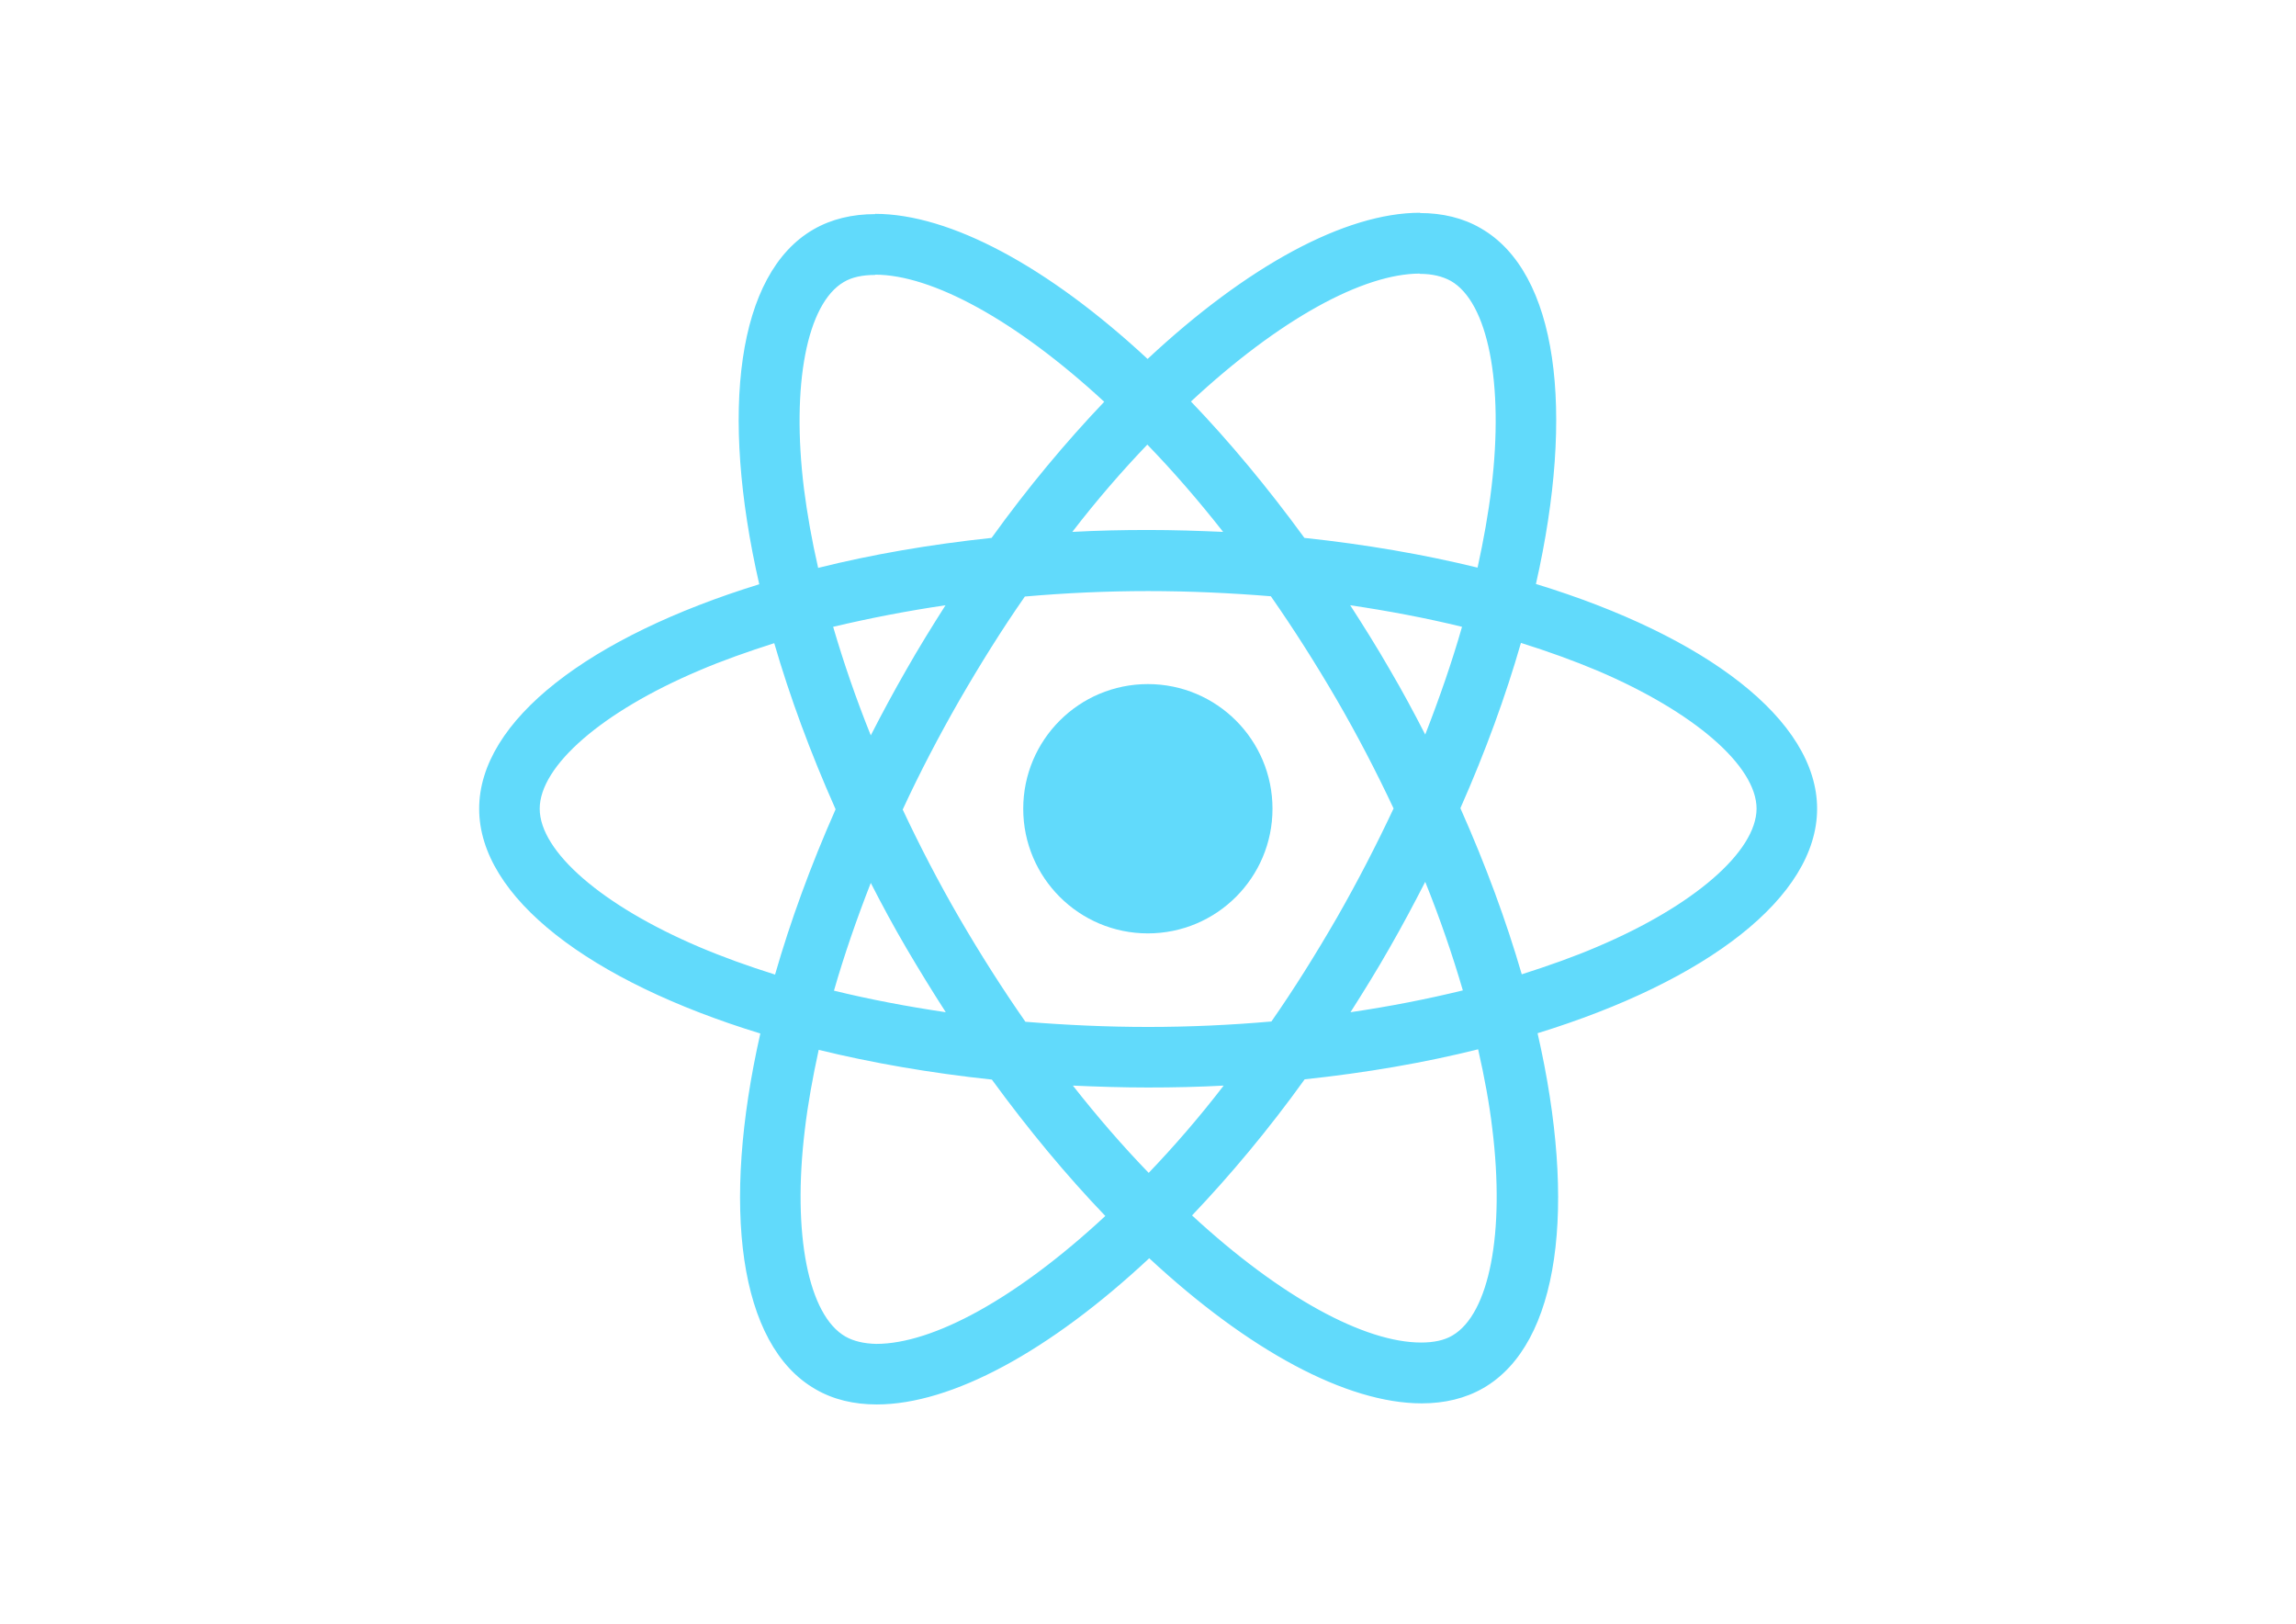
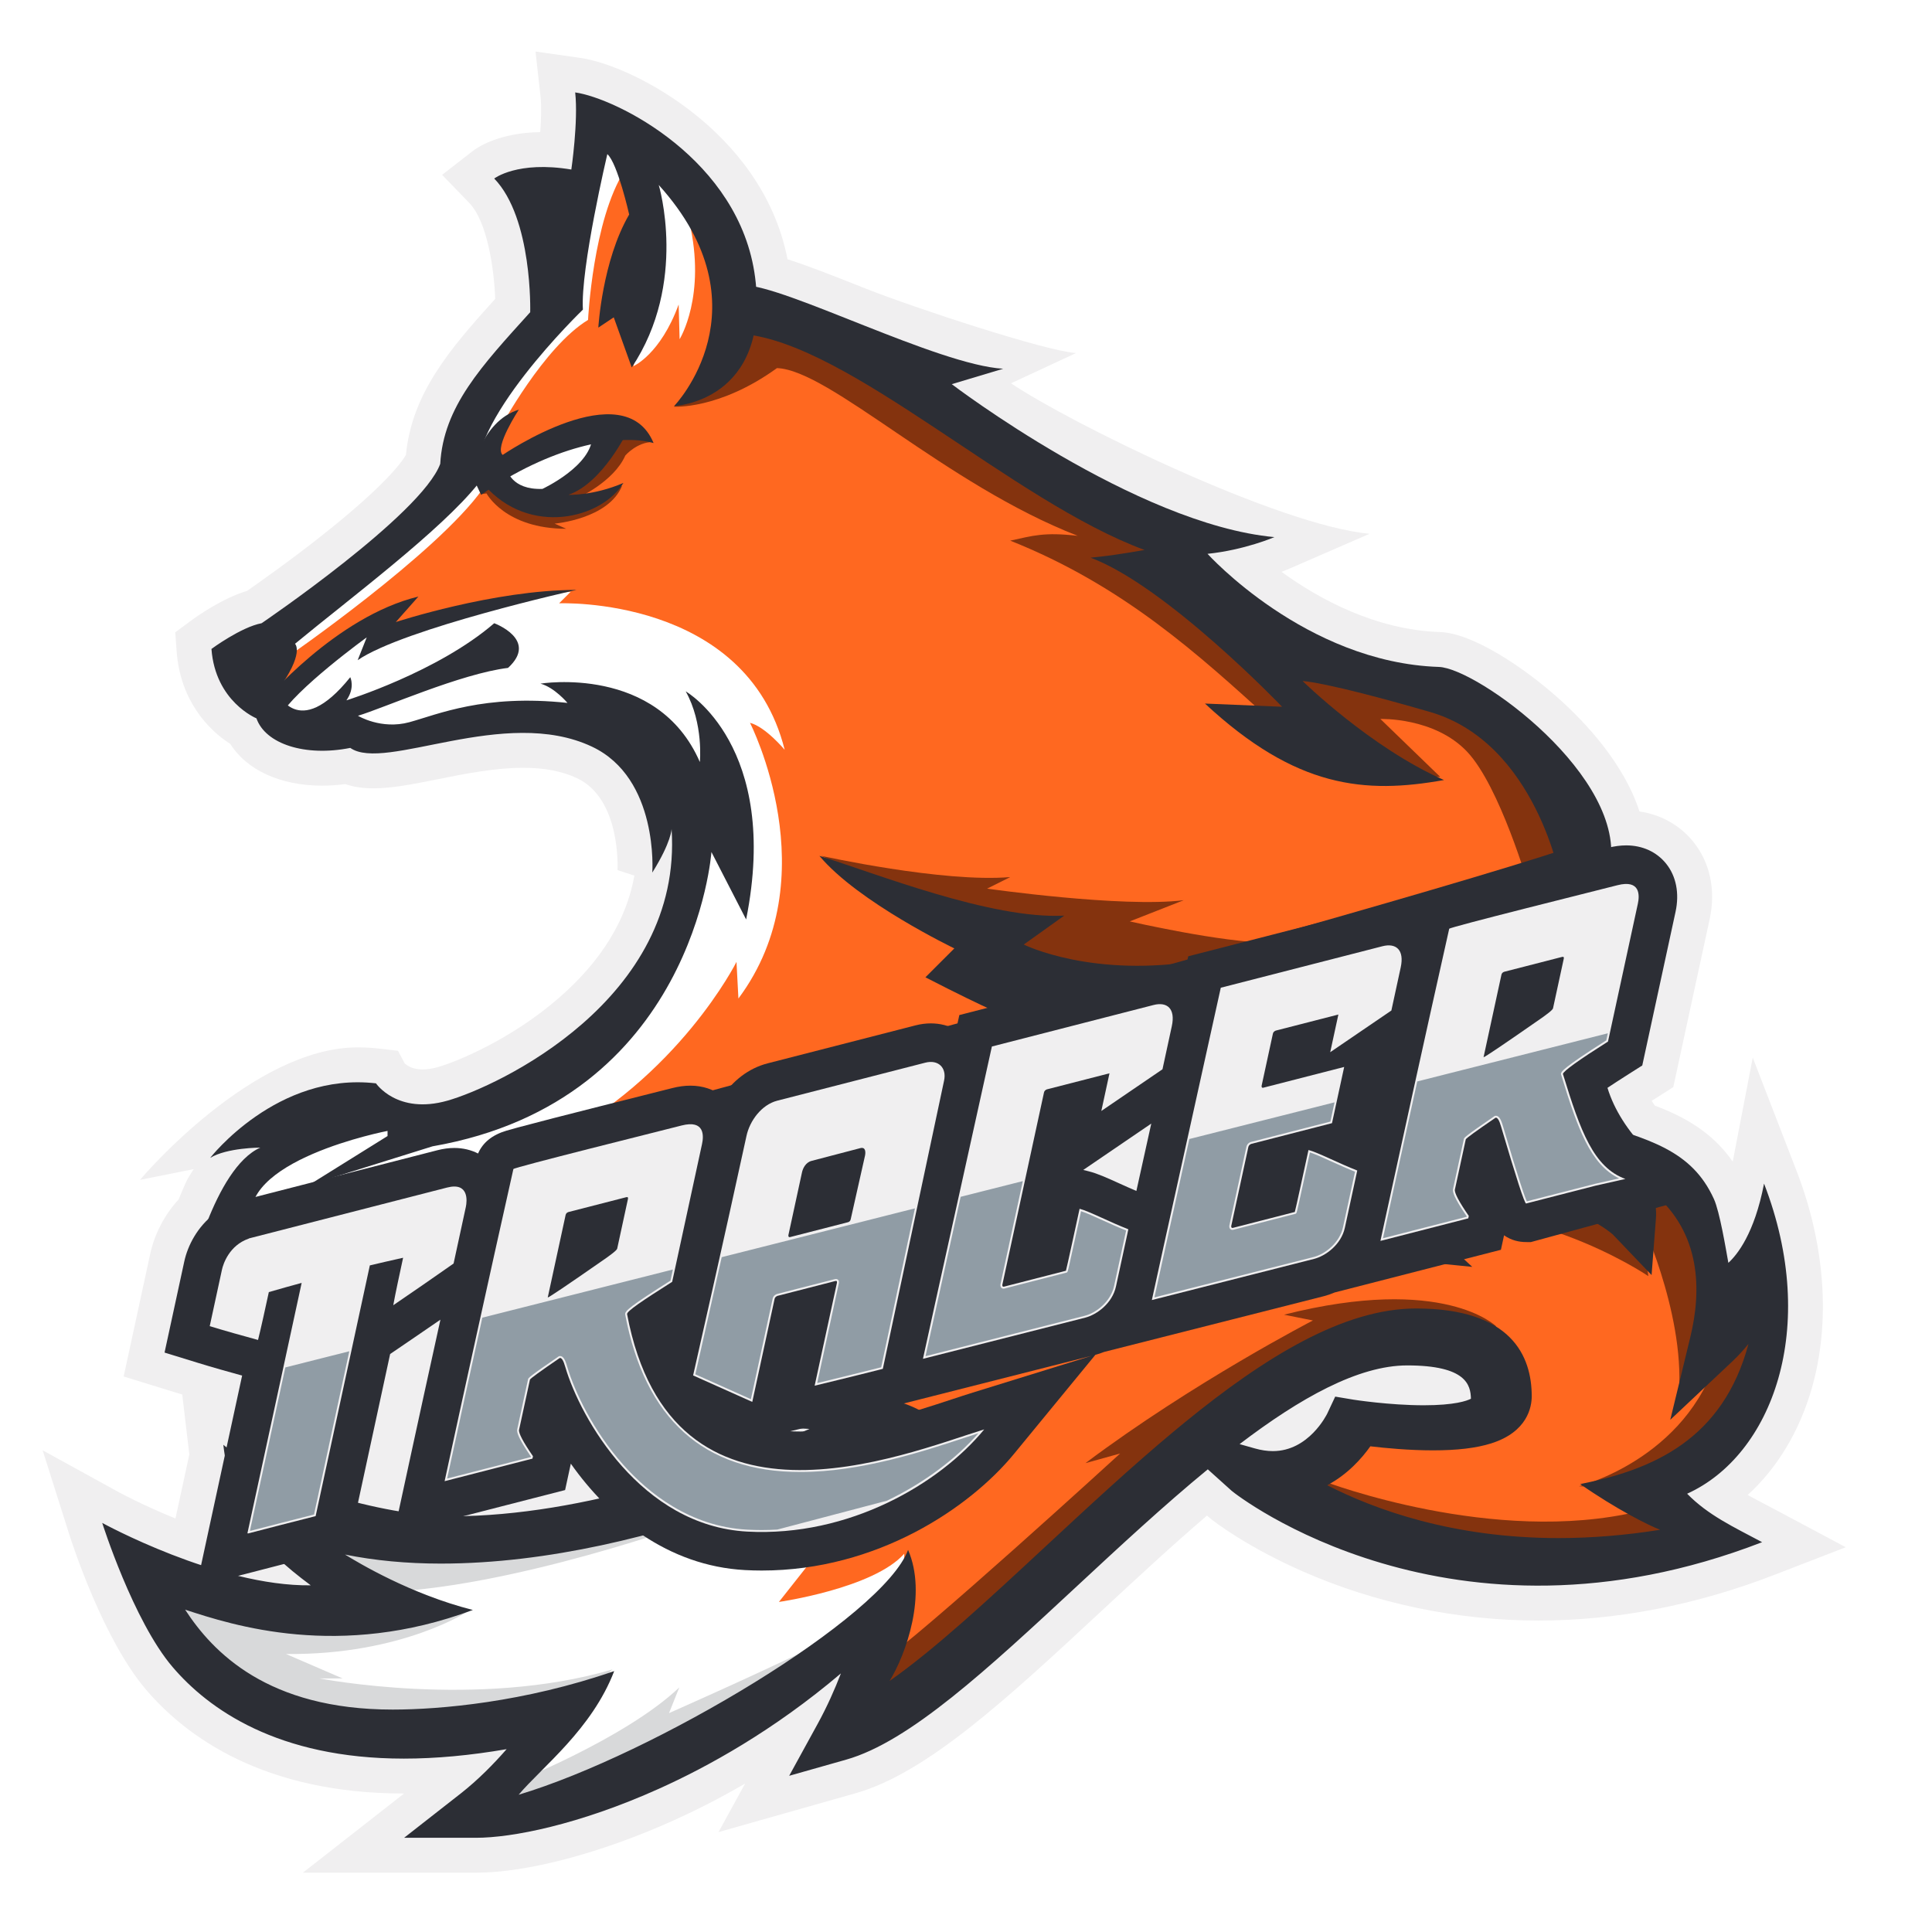
- <svg xmlns="http://www.w3.org/2000/svg" viewBox="0 0 841.9 595.3">
-   <g fill="#61DAFB">
-     <path d="M666.3 296.5c0-32.5-40.7-63.3-103.1-82.4 14.4-63.6 8-114.2-20.2-130.4-6.5-3.8-14.1-5.6-22.4-5.6v22.3c4.6 0 8.3.9 11.4 2.6 13.6 7.8 19.5 37.5 14.9 75.7-1.1 9.4-2.9 19.3-5.1 29.4-19.6-4.8-41-8.5-63.5-10.9-13.5-18.5-27.5-35.3-41.6-50 32.6-30.3 63.2-46.9 84-46.9V78c-27.5 0-63.5 19.6-99.9 53.6-36.4-33.8-72.4-53.2-99.9-53.2v22.3c20.7 0 51.4 16.5 84 46.6-14 14.7-28 31.4-41.3 49.9-22.6 2.4-44 6.1-63.6 11-2.3-10-4-19.7-5.2-29-4.7-38.2 1.1-67.9 14.6-75.8 3-1.8 6.9-2.6 11.5-2.6V78.5c-8.4 0-16 1.8-22.6 5.6-28.1 16.2-34.4 66.7-19.9 130.1-62.2 19.2-102.7 49.9-102.7 82.3 0 32.5 40.7 63.3 103.1 82.4-14.4 63.6-8 114.2 20.2 130.4 6.5 3.8 14.1 5.6 22.5 5.6 27.5 0 63.5-19.6 99.9-53.6 36.4 33.8 72.4 53.2 99.9 53.2 8.4 0 16-1.8 22.6-5.6 28.1-16.2 34.4-66.7 19.9-130.1 62-19.1 102.5-49.9 102.5-82.3zm-130.2-66.7c-3.7 12.9-8.3 26.2-13.5 39.5-4.1-8-8.4-16-13.1-24-4.6-8-9.5-15.8-14.4-23.4 14.2 2.1 27.9 4.7 41 7.9zm-45.8 106.5c-7.8 13.5-15.8 26.3-24.1 38.2-14.9 1.3-30 2-45.2 2-15.1 0-30.2-.7-45-1.9-8.3-11.9-16.4-24.6-24.2-38-7.6-13.1-14.5-26.4-20.8-39.8 6.2-13.4 13.2-26.8 20.7-39.9 7.8-13.5 15.8-26.3 24.1-38.2 14.9-1.3 30-2 45.2-2 15.1 0 30.2.7 45 1.9 8.3 11.9 16.4 24.6 24.2 38 7.6 13.1 14.5 26.4 20.8 39.8-6.3 13.4-13.2 26.8-20.7 39.9zm32.3-13c5.4 13.4 10 26.8 13.8 39.8-13.1 3.2-26.9 5.9-41.2 8 4.9-7.7 9.8-15.6 14.4-23.7 4.6-8 8.9-16.1 13-24.1zM421.2 430c-9.3-9.6-18.6-20.3-27.8-32 9 .4 18.2.7 27.5.7 9.4 0 18.7-.2 27.8-.7-9 11.7-18.3 22.4-27.5 32zm-74.4-58.9c-14.2-2.1-27.9-4.7-41-7.9 3.7-12.9 8.3-26.2 13.5-39.5 4.1 8 8.4 16 13.1 24 4.7 8 9.5 15.8 14.4 23.4zM420.7 163c9.3 9.6 18.6 20.3 27.8 32-9-.4-18.2-.7-27.5-.7-9.4 0-18.7.2-27.8.7 9-11.7 18.3-22.4 27.5-32zm-74 58.9c-4.9 7.7-9.8 15.6-14.4 23.7-4.6 8-8.9 16-13 24-5.4-13.4-10-26.8-13.8-39.8 13.1-3.1 26.9-5.8 41.2-7.9zm-90.5 125.2c-35.4-15.1-58.3-34.9-58.3-50.6 0-15.7 22.9-35.6 58.3-50.6 8.6-3.7 18-7 27.7-10.1 5.7 19.6 13.2 40 22.5 60.9-9.2 20.8-16.6 41.1-22.2 60.6-9.9-3.1-19.3-6.5-28-10.2zM310 490c-13.6-7.8-19.5-37.5-14.9-75.7 1.1-9.4 2.9-19.3 5.1-29.4 19.6 4.8 41 8.5 63.5 10.9 13.5 18.5 27.5 35.3 41.6 50-32.6 30.3-63.2 46.9-84 46.9-4.5-.1-8.3-1-11.3-2.7zm237.2-76.2c4.7 38.2-1.1 67.9-14.6 75.8-3 1.8-6.9 2.6-11.5 2.6-20.7 0-51.4-16.5-84-46.6 14-14.7 28-31.4 41.3-49.9 22.6-2.4 44-6.1 63.6-11 2.3 10.1 4.1 19.8 5.2 29.1zm38.5-66.7c-8.6 3.7-18 7-27.7 10.1-5.7-19.6-13.2-40-22.5-60.9 9.2-20.8 16.6-41.1 22.2-60.6 9.9 3.1 19.3 6.5 28.1 10.2 35.4 15.1 58.3 34.9 58.3 50.6-.1 15.7-23 35.6-58.4 50.6zM320.8 78.4z" />
-     <circle cx="420.9" cy="296.5" r="45.7" />
-     <path d="M520.5 78.1z" />
+ <svg xmlns="http://www.w3.org/2000/svg" style="isolation:isolate" viewBox="0 0 1000 1000" width="1000pt" height="1000pt">
+   <defs>
+     <clipPath id="_clipPath_Uf0MresCFvT3Js1mw0ZQYUGydulr9rzX">
+       <rect width="1000" height="1000" />
+     </clipPath>
+   </defs>
+   <g clip-path="url(#_clipPath_Uf0MresCFvT3Js1mw0ZQYUGydulr9rzX)">
+     <clipPath id="_clipPath_85TFfqoZF8lhYdkpnWiCcvlZxltfENbG">
+       <path d=" M -194.75 1194.75 L 1194.75 1194.75 L 1194.75 -194.75 L -194.75 -194.75 L -194.75 1194.75 Z " fill="rgb(255,255,255)" />
+     </clipPath>
+     <g clip-path="url(#_clipPath_85TFfqoZF8lhYdkpnWiCcvlZxltfENbG)">
+       <path d=" M 156.773 969.302 L 209.141 928.32 L 209.05 928.32 C 136.692 928.32 96.548 899.103 75.614 874.595 C 53.488 848.689 37.444 799.252 35.687 793.701 L 22.075 750.681 L 61.613 772.424 C 61.765 772.506 73.733 779.03 90.819 785.977 L 98.011 752.772 C 97.881 751.816 97.761 750.876 97.65 749.94 L 94.335 721.813 L 64.006 712.468 C 64.006 712.468 77.173 651.689 77.727 649.121 C 79.999 638.64 85.175 628.737 92.455 620.824 C 96.077 612.304 96.185 611.277 100.287 605.139 L 72.497 610.697 C 73.959 608.813 130.941 542.121 185.137 542.121 C 188.978 542.121 192.868 542.349 196.703 542.798 L 206 543.885 L 209.421 550.335 C 210.355 551.284 213.166 553.546 218.742 553.546 C 221.124 553.546 223.775 553.139 226.625 552.336 C 235.541 549.819 264.248 538.427 289.65 516.21 C 311.28 497.292 324.24 476.176 328.367 453.213 L 319.611 450.363 C 319.63 450.074 321.619 413.59 298.672 402.792 C 290.977 399.171 281.852 397.41 270.776 397.41 C 256.097 397.41 240.4 400.555 226.551 403.33 C 213.937 405.857 203.042 408.039 193.291 408.039 C 187.794 408.039 182.961 407.316 178.706 405.849 C 174.682 406.387 170.682 406.658 166.753 406.658 C 145.113 406.658 127.652 398.539 119.169 385.017 C 107.61 377.724 93.276 362.306 91.438 337.206 L 90.711 327.277 L 98.716 321.36 C 101.518 319.289 114.955 309.675 127.83 305.863 C 133.969 301.606 150.204 290.176 166.943 276.923 C 198.731 251.755 207.693 239.622 210.108 235.466 C 213.208 203.453 233.007 180.48 256.318 154.69 C 255.765 139.498 252.321 114.781 242.826 104.971 L 228.831 90.507 L 244.716 78.151 C 246.774 76.548 257.99 68.677 279.627 68.391 C 280.104 61.82 280.322 54.844 279.765 49.833 L 277.19 26.682 L 300.252 29.952 C 314.379 31.954 338.523 41.992 360.618 59.904 C 378.605 74.486 400.768 98.921 407.615 134.192 C 418.945 137.814 432.686 143.265 447.905 149.303 C 473.319 159.384 541.612 181.828 556.97 182.73 L 523.291 198.395 C 553.852 218.996 661.672 271.919 708.888 276.29 L 666.811 294.578 C 666.629 294.657 665.394 295.189 663.302 295.976 C 682.677 310.036 711.859 326.032 745.363 327.149 C 762.048 327.703 788.536 345.1 807.383 362.095 C 820.294 373.738 840.535 395.025 848.589 420.002 C 859.638 421.618 869.537 427.126 876.42 435.661 C 885.156 446.493 888.168 460.758 884.903 475.83 C 884.019 479.92 866.091 562.693 866.091 562.693 L 854.902 569.79 C 855.415 570.613 855.954 571.437 856.518 572.257 C 871.526 577.912 886.168 585.853 896.86 601.258 L 907.217 547.407 L 929.916 606.113 C 944.756 644.493 947.559 684.402 937.808 718.488 C 931.4 740.885 919.778 760.009 904.601 773.788 C 907.731 775.535 911.07 777.289 914.637 779.16 C 916.58 780.18 918.557 781.22 920.57 782.292 L 955.361 800.848 L 918.592 815.077 C 877.932 830.812 836.775 838.791 796.275 838.791 L 796.253 838.791 C 754.25 838.788 712.022 829.969 674.131 813.286 C 645.956 800.881 628.535 787.864 625.411 785.056 L 624.739 784.453 C 606.382 800.174 587.949 817.296 570.015 833.952 C 521.618 878.906 479.856 917.696 442.909 928.166 L 371.901 948.283 L 385.672 923.171 C 371.595 931.347 358.894 937.638 348.499 942.313 C 310.931 959.212 272.766 969.302 246.406 969.302 L 156.773 969.302 Z " fill="rgb(240,239,240)" />
+       <path d=" M 127.894 628.818 C 127.853 597.628 197.259 583.962 200.214 583.396 L 202.584 582.941 L 202.585 589.124 L 174.32 606.732 L 223.403 591.393 L 223.531 591.371 C 292.607 579.321 327.709 539.107 344.994 507.495 C 363.78 473.133 366.221 441.176 366.244 440.856 L 366.745 433.738 L 385.303 469.821 C 392.625 427.454 384.245 400.095 375.681 384.409 C 370.416 374.764 364.465 368.275 360.12 364.356 C 365.675 379.219 364.301 393.91 364.229 394.629 L 363.467 402.258 L 360.413 395.225 C 345.234 360.266 311.069 355.047 292.054 355.047 C 290.205 355.047 288.516 355.097 287.027 355.172 C 291.69 358.311 295.057 362.312 295.257 362.552 L 298.415 366.341 L 293.51 365.813 C 286.454 365.053 279.51 364.668 272.869 364.668 C 248.261 364.668 231.771 369.8 219.729 373.546 C 217.117 374.359 214.65 375.126 212.423 375.733 C 209.354 376.571 206.166 376.995 202.948 376.995 C 192.243 376.995 184.571 372.381 184.248 372.185 L 180.435 369.854 L 184.716 368.571 C 188.531 367.426 194.767 365.052 201.988 362.303 C 219.986 355.452 244.554 346.1 262.067 343.801 C 265.549 340.469 267.029 337.333 266.466 334.472 C 265.563 329.875 259.481 326.336 256.181 324.887 C 226.867 349.663 180.366 364.257 179.894 364.403 L 174.326 366.129 L 177.669 361.352 C 179.338 358.966 179.923 356.816 180.042 355.128 C 171.533 364.841 163.677 369.758 156.654 369.758 C 153.422 369.758 150.431 368.73 147.766 366.7 L 146.091 365.424 L 147.454 363.819 C 159.958 349.1 187.484 329.122 188.65 328.279 L 194.207 324.257 L 189.161 336.957 C 208.926 326.328 250.099 315.08 275.775 308.667 C 240.224 312.584 205.913 323.731 205.499 323.867 L 198.498 326.164 L 210.556 312.548 C 184.461 320.992 161.096 341.22 148.976 353.117 L 145.888 350.632 C 152.249 340.516 151.995 335.79 151.31 334.684 L 148.979 333.267 L 151.424 331.687 C 157.802 326.419 165.109 320.572 172.845 314.381 C 198.361 293.959 230.118 268.544 245.201 250.05 L 247.198 247.601 L 249.821 253.139 C 250.482 252.69 251.142 252.247 251.802 251.808 L 253.172 250.897 L 254.328 252.067 C 265.464 263.347 278.019 265.715 286.586 265.714 C 298.261 265.714 309.502 261.334 316.606 254.384 C 306.048 257.809 297.647 258.12 294.975 258.12 C 294.424 258.12 294.131 258.108 294.131 258.108 L 293.569 254.227 C 306.287 249.855 316.706 233.583 320.597 226.79 L 321.146 225.832 L 322.251 225.788 C 323.243 225.747 324.218 225.728 325.173 225.728 C 328.576 225.728 331.741 225.977 334.628 226.467 C 330.535 219.716 323.972 216.423 314.679 216.423 C 291.844 216.423 261.61 236.909 261.308 237.116 L 260.03 237.989 L 258.867 236.97 C 254.865 233.469 259.294 223.709 263.443 216.513 C 259.479 218.943 255.999 222.561 253.053 227.33 L 249.527 225.483 C 261.905 197.089 294.466 164.554 299.67 159.461 C 298.76 137.442 311.84 81.705 312.406 79.309 L 313.167 76.083 L 315.662 78.266 C 321.311 83.208 326.976 107.808 327.604 110.597 L 327.777 111.362 L 327.381 112.04 C 316.602 130.519 313.053 155.833 312.042 165.611 L 318.691 161.177 L 327.492 185.696 C 352.989 143.871 339.194 96.795 339.048 96.313 L 342.439 94.397 C 372.582 127.781 373.162 157.847 368.34 177.19 C 364.765 191.531 357.916 202.077 353.78 207.481 C 363.005 205.608 382.365 198.667 388.136 173.173 L 388.556 171.324 L 390.426 171.647 C 420.63 176.9 457.552 201.496 496.64 227.539 C 529.157 249.201 562.78 271.602 593.11 282.792 L 600.035 285.347 L 592.767 286.63 C 585.033 287.994 578.163 289.057 572.248 289.806 C 611.028 308.298 662.729 362.028 665.043 364.443 L 668.47 368.025 L 629.091 366.383 C 658.839 392.935 686.026 404.828 716.659 404.826 C 724.07 404.825 731.838 404.187 740.722 402.832 C 705.184 385.455 673.183 354.275 672.848 353.944 L 669.36 350.523 L 674.244 350.523 C 674.69 350.523 685.802 350.705 740.658 366.568 C 780.666 378.135 798.762 418.061 805.987 440.83 L 806.589 442.726 L 804.695 443.335 C 768.744 454.877 702.072 474.283 606.528 501.013 L 606.352 501.063 L 606.171 501.078 C 600.334 501.609 594.465 501.877 588.726 501.877 L 588.719 501.877 C 551.853 501.877 529.913 491.136 528.997 490.678 L 526.029 489.198 L 544.472 476.023 C 513.99 475.503 473.288 461.657 443.414 451.497 C 438.824 449.935 434.607 448.501 430.764 447.23 C 452.555 468.656 494.373 488.87 494.829 489.09 L 497.368 490.308 L 482.345 505.332 C 500.479 514.618 511.163 519.62 516.995 522.203 L 522.102 524.466 L 516.717 525.952 C 353.912 570.866 179.87 617.516 130.406 630.742 L 127.897 631.413 L 127.894 628.818 Z " fill="rgb(255,104,32)" />
+       <path d=" M 266.926 927.661 C 270.092 923.929 274.184 919.82 278.515 915.471 C 290.667 903.267 305.607 888.266 314.394 868.253 C 263.961 885.018 220.063 886.868 203.227 886.868 C 152.868 886.868 117.187 869.655 94.145 834.246 L 91.052 829.493 L 96.439 831.26 C 110.815 835.977 137.571 844.756 171.709 844.756 C 194.009 844.755 216.31 840.998 238.089 833.579 C 211.642 825.935 189.086 813.433 177.541 806.339 L 178.981 802.684 C 194.237 805.759 210.777 807.318 228.136 807.318 C 332.616 807.309 444.026 754.601 478.835 733.98 C 467.923 726.428 451.275 724.139 438.894 722.439 C 433.876 721.749 429.544 721.153 426.573 720.325 L 426.762 716.436 C 439.89 714.122 474.102 709.54 488.807 708.127 C 524.474 704.702 561.354 701.158 587.564 685.508 L 598.938 678.715 L 590.262 668.704 C 586.699 664.594 582.225 660.924 576.967 657.8 L 572.629 655.223 L 577.557 654.135 C 601.269 648.908 628.501 646.258 658.494 646.258 C 684.346 646.258 706.791 648.177 723.455 649.848 L 756.33 653.151 L 732.117 630.669 C 728.485 627.297 723.734 624.127 717.997 621.247 L 712.324 618.398 L 718.605 617.487 C 731.197 615.662 743.407 614.737 754.896 614.737 C 810.507 614.737 835.161 636.617 836.184 637.55 L 836.282 637.646 L 853.209 655.358 L 855.117 630.561 C 855.41 626.733 854.92 622.443 853.658 617.809 L 851.981 611.652 L 856.866 615.757 C 877.846 633.379 884.755 659.93 876.847 692.545 L 868.049 728.844 L 895.247 703.245 C 898.015 700.64 900.779 697.653 903.46 694.368 L 906.934 696.146 C 900.683 719.422 889.197 736.785 871.826 749.227 C 859.213 758.26 843.587 764.642 822.921 769.16 C 839.527 780.336 854.251 787.764 860.007 789.94 L 867.025 792.596 L 859.616 793.777 C 841.635 796.648 823.82 798.102 806.661 798.102 C 751.488 798.102 710.62 783.108 686.055 770.528 L 682.642 768.781 L 686.03 766.987 C 696.337 761.528 703.484 753.352 707.662 747.452 L 708.35 746.482 L 709.526 746.624 C 717.508 747.575 729.566 748.707 741.685 748.707 C 754.047 748.707 763.702 747.562 771.195 745.205 C 788.909 739.639 790.822 727.613 790.822 722.701 C 790.822 694.283 770.813 679.261 732.958 679.261 C 701.066 679.261 663.433 697.844 614.526 737.742 L 609.214 742.121 C 586.98 760.618 564.315 781.67 542.397 802.026 C 513.003 829.331 485.247 855.111 461.601 871.683 L 458.755 869.004 C 467.142 855.35 476.353 828.573 469.796 807.372 C 449.168 844.253 336.811 910.527 269.022 930.864 L 262.566 932.799 L 266.926 927.661 Z " fill="rgb(255,104,32)" />
+       <path d=" M 280.755 253.065 C 280.755 253.065 301.881 243.263 305.913 229.991 C 293.296 232.76 278.953 238.152 264.113 246.577 C 266.216 249.588 270.845 253.406 280.755 253.065 Z " fill="rgb(255,255,255)" />
+       <path d=" M 138.725 361.167 C 138.725 361.167 173.65 333.227 195.604 321.252 L 195.604 330.232 C 195.604 330.232 225.54 312.272 295.39 306.284 L 289.403 312.272 C 289.403 312.272 386.197 308.28 406.153 388.109 C 406.153 388.109 396.175 376.134 388.192 374.139 C 388.192 374.139 429.103 453.969 382.205 516.832 L 381.207 497.874 C 381.207 497.874 351.27 557.746 284.414 591.674 L 170.657 629.593 L 118.768 638.573 C 118.768 638.573 137.728 588.679 164.67 582.693 L 216.56 581.694 L 287.407 552.757 C 287.407 552.757 355.262 504.859 357.257 436.007 C 357.257 436.007 339.297 374.139 311.355 373.141 C 311.355 373.141 254.478 368.152 197.6 381.124 L 173.65 375.137 L 148.705 376.134 C 148.705 376.134 142.717 375.137 138.725 361.167 Z " fill="rgb(255,255,255)" />
+       <path d=" M 148.038 340.544 C 148.038 340.544 225.873 286.808 249.82 253.139 L 241.837 243.419 C 241.837 243.419 173.983 311.273 134.068 340.544 L 148.038 340.544 Z " fill="rgb(255,255,255)" />
+       <path d=" M 258.968 221.466 C 258.968 221.466 281.419 179.556 304.371 165.586 C 304.371 165.586 306.865 113.696 323.33 88.25 L 311.356 68.293 C 311.356 68.293 298.883 107.21 295.389 153.611 C 295.389 153.611 253.978 175.564 244.499 227.952 L 247.992 235.436 L 258.968 221.466 Z " fill="rgb(255,255,255)" />
+       <path d=" M 327.821 189.534 C 327.821 189.534 341.791 183.546 351.27 157.603 L 351.769 175.564 C 351.769 175.564 365.74 153.112 356.758 114.694 L 340.294 87.751 L 333.808 96.732 C 333.808 96.732 344.784 134.152 327.821 189.534 Z " fill="rgb(255,255,255)" />
+       <path d=" M 249.488 255.725 L 251.817 255.393 C 251.817 255.393 261.462 273.688 293.062 273.688 L 287.074 271.027 C 287.074 271.027 315.014 268.696 321.999 251.401 C 321.999 251.401 305.036 262.378 292.396 262.045 C 279.757 261.713 271.109 257.389 271.109 257.389 L 257.803 249.073 L 251.484 249.073 L 249.488 255.725 Z " fill="rgb(132,51,14)" />
+       <path d=" M 299.049 257.721 C 299.049 257.721 317.675 249.405 323.663 235.769 C 323.663 235.769 329.65 228.782 337.965 228.782 C 337.965 228.782 325.991 219.802 317.01 221.465 C 317.01 221.465 309.36 240.758 301.71 246.08 C 294.059 251.402 283.082 257.721 283.082 257.721 L 299.049 257.721 Z " fill="rgb(132,51,14)" />
+       <path d=" M 348.776 210.489 C 348.776 210.489 372.225 212.152 402.162 190.531 C 429.436 191.529 489.308 250.736 557.829 277.346 C 540.366 275.351 534.792 277.247 522.904 279.84 C 581.777 303.291 620.694 339.213 657.195 372.238 L 678.148 375.231 L 607.802 300.395 L 604.809 277.943 C 604.809 277.943 506.024 231.545 476.092 203.106 L 398.262 164.192 L 377.308 161.199 C 377.308 161.199 395.08 169.975 348.776 210.489 Z " fill="rgb(132,51,14)" />
+       <path d=" M 425.112 442.991 C 425.112 442.991 487.977 456.961 522.904 453.968 L 510.929 459.954 C 510.929 459.954 580.779 469.934 612.711 465.943 L 584.77 476.919 C 584.77 476.919 632.669 487.896 656.617 487.896 L 650.631 503.861 L 525.897 519.828 L 511.927 491.886 C 511.927 491.886 477.002 466.941 425.112 442.991 Z " fill="rgb(132,51,14)" />
+       <path d=" M 745.427 402.079 L 714.493 372.143 C 714.493 372.143 742.434 371.144 759.397 389.107 C 776.362 407.069 791.328 458.958 791.328 458.958 L 819.269 444.987 L 783.345 382.121 C 783.345 382.121 701.52 336.221 662.605 340.211 L 678.149 375.23 C 678.149 375.23 710.501 406.071 745.427 402.079 Z " fill="rgb(132,51,14)" />
+       <path d=" M 478.835 733.98 C 478.835 733.98 443.074 769.293 366.239 806.213 C 366.239 806.213 410.144 804.219 433.096 791.247 L 403.16 829.165 C 403.16 829.165 452.055 822.18 468.021 804.219 C 468.021 804.219 469.018 832.158 455.048 844.133 C 441.078 856.107 332.311 915.978 332.311 915.978 L 256.474 934.939 L 280.423 893.028 C 280.423 893.028 145.71 931.945 80.849 833.157 L 79.851 820.185 C 79.851 820.185 165.668 845.13 197.599 835.152 L 152.696 790.248 L 170.657 786.257 C 170.657 786.257 225.536 802.027 310.358 785.258 C 396.174 768.295 478.835 733.98 478.835 733.98 Z " fill="rgb(255,255,255)" />
+       <path d=" M 686.03 766.988 C 686.03 766.988 773.367 800.227 848.207 782.265 L 874.152 794.24 C 874.152 794.24 828.251 830.163 679.569 775.28 L 686.03 766.988 Z " fill="rgb(132,51,14)" />
+       <path d=" M 817.273 769.293 C 817.273 769.293 873.154 755.323 889.12 701.438 C 889.12 701.438 904.087 684.475 907.082 684.475 C 910.075 684.475 910.075 721.396 910.075 721.396 C 910.075 721.396 879.14 771.29 817.273 769.293 Z " fill="rgb(132,51,14)" />
+       <path d=" M 850.203 633.583 C 850.203 633.583 874.919 687.397 868.05 728.845 L 894.11 690.463 C 894.11 690.463 893.111 612.628 847.21 605.643 L 850.203 633.583 Z " fill="rgb(132,51,14)" />
+       <path d=" M 853.196 660.525 C 853.196 660.525 784.344 613.627 714.494 631.587 L 700.524 615.622 C 700.524 615.622 781.351 600.654 835.234 622.607 C 835.234 622.607 849.206 632.587 853.196 660.525 Z " fill="rgb(132,51,14)" />
+       <path d=" M 774.365 686.47 C 774.365 686.47 747.423 659.527 664.6 680.482 L 679.568 683.477 C 679.568 683.477 617.701 715.408 561.82 757.319 L 579.781 752.329 C 579.781 752.329 475.006 848.124 456.046 860.099 L 455.048 878.061 L 565.811 794.241 C 565.811 794.241 653.623 705.431 697.529 698.444 C 741.435 691.459 763.39 697.447 763.39 697.447 L 774.365 686.47 Z " fill="rgb(132,51,14)" />
+       <path d=" M 363.578 786.257 C 363.578 786.257 261.796 823.511 193.275 824.175 L 167.33 792.909 L 213.898 799.562 C 213.898 799.562 332.977 787.587 363.578 786.257 Z " fill="rgb(216,217,218)" />
+       <path d=" M 243.169 833.488 C 243.169 833.488 208.576 856.773 148.038 856.106 L 177.31 868.747 L 165.335 868.747 C 165.335 868.747 247.161 884.714 317.011 864.089 C 317.011 864.089 300.379 881.388 286.409 886.709 C 272.439 892.031 164.669 906.001 132.073 882.051 C 99.475 858.103 79.851 820.185 79.851 820.185 L 185.292 833.488 C 185.292 833.488 214.563 844.799 243.169 833.488 Z " fill="rgb(216,217,218)" />
+       <path d=" M 264.456 923.297 C 264.456 923.297 323.663 900.011 351.603 873.404 L 346.281 886.708 C 346.281 886.708 385.531 869.412 418.793 853.445 L 418.793 862.76 C 418.793 862.76 277.762 942.922 261.795 942.922 L 264.456 923.297 Z " fill="rgb(216,217,218)" />
+       <path d=" M 200.589 585.355 C 200.589 585.355 120.764 600.655 130.742 634.582 L 97.813 662.521 C 97.813 662.521 110.782 604.648 134.731 594.005 C 134.731 594.005 117.433 594.005 108.786 599.327 C 108.786 599.327 143.382 554.753 194.606 560.739 C 194.606 560.739 205.582 577.038 231.526 569.721 C 257.471 562.402 353.595 517.5 347.608 429.023 C 347.608 429.023 347.608 435.675 337.63 451.642 C 337.63 451.642 341.098 402.793 306.363 386.448 C 261.127 365.16 199.259 399.753 181.297 387.112 C 158.013 391.77 137.392 385.117 132.734 371.811 C 132.734 371.811 111.45 363.159 109.453 335.886 C 109.453 335.886 124.753 324.578 135.398 322.583 C 135.398 322.583 218.162 266.427 227.866 240.092 C 229.531 210.489 249.154 189.534 274.434 161.592 C 274.434 161.592 275.764 113.031 255.806 92.408 C 255.806 92.408 267.781 83.094 295.721 87.752 C 295.721 87.752 299.381 62.805 297.717 47.837 C 318.84 50.831 382.954 82.51 390.851 143.632 C 399.168 207.993 348.941 210.155 348.941 210.155 C 348.941 210.155 398.17 159.098 340.958 95.734 C 340.958 95.734 356.259 146.293 326.988 190.198 L 317.674 164.253 L 309.691 169.576 C 309.691 169.576 311.688 134.983 325.657 111.035 C 325.657 111.035 319.669 84.425 314.348 79.768 C 314.348 79.768 300.377 138.974 301.709 160.263 C 301.709 160.263 239.51 220.135 247.492 250.404 C 228.244 274.571 181.094 309.766 152.696 333.226 C 152.696 333.226 158.016 337.882 143.381 357.84 C 143.381 357.84 154.024 384.449 181.299 350.521 C 181.299 350.521 183.96 355.845 179.303 362.496 C 179.303 362.496 226.537 347.86 255.806 322.581 C 255.806 322.581 278.925 331.064 262.96 345.7 C 238.511 348.693 198.594 366.491 185.289 370.482 C 185.289 370.482 197.263 377.799 211.898 373.808 C 226.534 369.816 250.481 359.174 293.723 363.829 C 293.723 363.829 287.072 355.846 279.753 353.851 C 279.753 353.851 340.291 343.871 362.244 394.431 C 362.244 394.431 364.239 374.472 354.925 357.843 C 354.925 357.843 404.156 386.113 386.196 475.921 L 368.234 440.996 C 368.234 440.996 359.253 569.721 223.873 593.338 L 160.01 613.294 L 200.589 588.016" fill="rgb(44,46,53)" />
+       <path d=" M 268.551 212.034 C 268.551 212.034 255.718 231.563 260.181 235.469 C 260.181 235.469 322.999 192.526 338.299 229.332 C 320.004 224.126 284.746 231.111 249.022 256.114 L 244 245.512 C 244 245.512 248.463 218.171 268.551 212.034 Z " fill="rgb(44,46,53)" />
+       <path d=" M 262.461 243.086 C 262.461 243.086 264.574 253.622 280.755 253.065 C 280.755 253.065 306.69 241.036 306.58 225.586 L 324.994 222.796 C 324.994 222.796 312.073 249.975 294.218 256.114 C 294.218 256.114 307.051 256.672 322.675 249.975 C 311.516 268.388 274.131 277.875 250.696 251.092 L 262.461 243.086 Z " fill="rgb(44,46,53)" />
+       <path d=" M 136.726 363.178 C 136.726 363.178 173.766 319.08 216.559 308.779 L 204.876 321.971 C 204.876 321.971 255.591 305.33 298.384 305.33 C 298.384 305.33 209.075 325.243 185.127 341.708 L 189.819 329.895 C 189.819 329.895 152.575 356.837 144.651 371.102 L 136.726 363.178 Z " fill="rgb(44,46,53)" />
+       <path d=" M 384.864 147.625 C 406.152 147.625 485.316 188.869 519.242 190.865 L 492.633 198.847 C 492.633 198.847 587.764 271.36 659.609 278.011 C 659.609 278.011 644.308 284.664 625.016 286.661 C 625.016 286.661 675.735 342.901 744.761 345.202 C 764.718 345.866 842.552 402.412 833.239 448.98 L 807.959 456.297 C 807.959 456.297 795.318 384.45 740.104 368.484 C 684.889 352.519 674.244 352.519 674.244 352.519 C 674.244 352.519 709.504 387.111 747.422 403.743 C 706.511 411.06 670.921 408.067 623.687 364.16 L 663.601 365.823 C 663.601 365.823 603.729 303.292 564.479 288.656 C 571.799 287.991 581.111 286.661 592.42 284.664 C 523.9 259.385 440.079 178.226 384.864 172.903 L 384.864 147.625 Z " fill="rgb(44,46,53)" />
+       <path d=" M 830.815 432.106 C 766.456 459.045 115.774 632.586 115.774 632.586 L 96.814 663.52 L 842.22 460.953 C 842.22 460.953 835.805 445.077 830.815 432.106 Z " fill="rgb(44,46,53)" />
+       <path d=" M 424.115 442.991 C 453.053 451.972 512.925 475.921 550.843 473.926 L 529.888 488.893 C 529.888 488.893 565.812 506.855 622.69 496.876 L 522.904 526.811 C 522.904 526.811 513.922 523.818 478.997 505.856 L 493.965 490.889 C 493.965 490.889 444.072 466.941 424.115 442.991 Z " fill="rgb(44,46,53)" />
+       <path d=" M 641.611 747.471 L 649.566 749.719 C 652.784 750.628 655.902 751.089 658.838 751.089 C 677.324 751.089 686.617 732.418 687.003 731.624 L 691.103 722.884 L 700.602 724.473 C 700.78 724.501 719.135 727.367 736.915 727.367 C 752.979 727.367 759.289 725.058 761.35 723.99 C 761.188 716.888 758.96 706.738 728.359 706.738 C 703.043 706.738 672.898 723.645 641.611 747.471 Z  M 317.91 864.952 C 306.366 895.023 280.709 914.498 268.447 928.951 C 338.298 907.996 457.044 837.148 470.016 802.223 C 479.994 825.173 469.018 856.107 460.455 870.05 C 483.983 853.56 511.965 827.57 541.026 800.576 C 563.217 779.967 585.657 759.123 607.945 740.579 L 613.265 736.198 C 654.712 702.384 695.501 677.268 732.957 677.268 C 782.433 677.268 792.818 701.974 792.818 722.702 C 792.818 728.054 790.77 741.146 771.793 747.11 C 764.104 749.526 754.256 750.701 741.684 750.701 C 729.397 750.701 717.186 749.545 709.292 748.606 C 704.865 754.853 697.523 763.16 686.964 768.751 C 711.845 781.491 752.243 796.107 806.661 796.107 C 823.797 796.107 841.385 794.667 859.301 791.807 C 853.215 789.506 836.38 781.016 817.93 768.162 C 855.719 760.659 891.738 745.024 905.007 695.629 C 902.384 698.842 899.583 701.904 896.615 704.699 L 864.528 734.897 L 874.908 692.076 C 880.77 667.897 880.534 638.244 855.583 617.286 C 856.819 621.821 857.439 626.372 857.106 630.714 L 854.857 659.97 L 834.839 639.024 C 833.545 637.845 809.556 616.731 754.895 616.731 C 743.45 616.731 731.428 617.644 718.892 619.462 C 724.379 622.217 729.42 625.444 733.475 629.206 L 762.04 655.73 L 723.255 651.836 C 706.637 650.168 684.257 648.252 658.493 648.252 C 628.527 648.252 601.603 650.877 577.987 656.083 C 583.032 659.083 587.783 662.797 591.771 667.397 L 602.005 679.209 L 588.588 687.221 C 561.991 703.101 524.883 706.667 488.998 710.113 C 474.343 711.522 440.206 716.093 427.108 718.402 C 437.574 721.322 467.023 721.395 482.387 734.17 C 456.046 750.335 339.857 809.304 228.16 809.313 L 228.136 809.313 C 210.556 809.313 194.011 807.749 178.586 804.64 C 185.669 808.99 212.568 825.173 244.756 833.318 C 175.646 859.102 120.585 841.284 95.817 833.157 C 110.135 855.16 138.517 884.873 203.226 884.873 C 227.805 884.873 271.441 881.055 317.91 864.952 Z  M 246.405 951.238 L 209.165 951.238 L 238.492 928.288 C 247.34 921.361 255.448 913.12 262.23 905.361 C 243.366 908.617 225.571 910.256 209.05 910.256 C 143.574 910.256 107.815 884.482 89.349 862.863 C 68.965 838.997 52.909 788.253 52.909 788.253 C 52.909 788.253 112.781 821.182 160.844 820.564 C 134.132 800.743 119.766 783.263 115.589 747.825 C 138.726 767.298 198.687 784.826 233.469 784.826 L 233.49 784.826 C 303.208 784.819 377.757 757.474 419.009 739.617 C 413.356 739.255 393.181 738.358 372.663 741.235 C 393.181 701.438 445.416 691.664 486.743 687.693 C 509.676 685.492 533.165 683.236 552.417 677.618 C 544.007 674.892 535.556 673.84 531.686 673.684 L 475.236 671.444 L 527.111 649.068 C 550.553 638.954 578.308 632.274 609.991 629.095 L 600.498 627.882 L 658.995 610.566 C 691.586 600.922 722.159 596.033 749.865 596.033 C 775.778 596.033 795.982 600.319 811.051 605.615 C 809.645 603.703 808.247 601.928 806.927 600.367 L 779.242 567.664 L 820.341 579.744 C 853.828 589.593 875.629 595.326 887.123 620.611 C 890.109 627.178 893.273 646.273 894.6 653.646 C 899.099 649.549 908.078 638.573 913.068 612.628 C 942.006 687.468 917.06 753.328 873.257 773.149 C 884.13 784.262 897.102 790.248 912.072 798.231 C 750.915 860.598 639.83 773.728 637.484 771.622 L 625.148 760.524 C 602.465 779.16 579.518 800.473 557.682 820.754 C 511.034 864.083 470.747 901.502 437.984 910.786 L 408.482 919.145 L 423.227 892.258 C 428.064 883.435 432.033 874.521 435.256 866.147 C 400.396 895.751 366.219 914.537 341.091 925.838 C 299.455 944.569 264.88 951.238 246.405 951.238 Z " fill="rgb(44,46,53)" />
+       <path d=" M 503.529 720.792 C 500.246 721.808 496.547 723.025 492.634 724.316 C 472.53 730.94 442.15 740.951 414.225 740.951 C 412.443 740.951 410.709 740.9 409 740.82 L 426.35 736.631 C 427.046 736.464 439.682 733.412 451.384 730.499 L 451.365 730.595 L 482.626 722.669 C 485.624 721.909 552.002 705.081 564.905 701.793 L 503.529 720.792 Z  M 595.894 581.57 C 592.806 595.533 590.276 606.984 588.19 616.432 C 585.324 615.229 582.317 613.87 579.381 612.542 C 573.046 609.671 568.042 607.405 563.649 606.303 L 560.693 605.562 L 595.894 581.57 Z  M 862.359 447.002 C 857.454 440.92 850.129 437.57 841.734 437.57 C 838.696 437.57 835.573 437.994 832.188 438.861 C 829.557 439.536 823.956 440.947 816.809 442.745 C 803.821 446.012 786.036 450.484 771.33 454.264 C 763.124 456.372 756.971 457.982 752.524 459.184 C 749.899 459.894 747.922 460.448 746.479 460.876 C 739.194 463.043 734.296 466.994 731.851 472.622 C 727.963 470.508 723.496 469.363 718.8 469.363 C 716.123 469.363 713.355 469.726 710.575 470.439 L 615.035 494.969 L 613.265 502.977 C 609.404 500.904 604.973 499.782 600.322 499.782 C 597.646 499.782 594.879 500.145 592.096 500.859 L 496.558 525.389 L 494.891 532.934 C 490.965 530.832 486.479 529.7 481.784 529.7 C 479.202 529.7 476.569 530.039 473.954 530.71 L 397.381 550.371 C 387.164 552.992 379.279 559.625 373.975 567.412 C 369.436 563.852 363.704 561.936 357.358 561.936 C 354.318 561.936 351.196 562.36 347.809 563.228 C 345.171 563.906 339.546 565.32 332.368 567.126 C 319.386 570.393 301.606 574.865 286.916 578.639 C 278.719 580.746 272.576 582.353 268.134 583.554 C 265.512 584.264 263.536 584.818 262.095 585.245 C 254.791 587.42 249.884 591.388 247.447 597.052 C 243.779 595.18 239.606 594.186 235.135 594.186 C 232.357 594.186 229.428 594.575 226.437 595.345 L 125.412 621.283 L 111.892 624.782 L 111.161 628.129 C 102.185 634.903 97.177 644.663 95.383 652.939 C 94.829 655.506 85.172 700.089 85.172 700.089 L 102.679 705.481 C 109.481 707.577 118.527 710.136 125.324 712.002 L 108.543 789.481 L 101.71 821.108 L 101.786 821.09 L 101.769 821.158 L 133.354 813.049 C 138.929 811.617 145.094 810.022 150.628 808.581 C 156.41 807.115 162.773 805.495 168.346 804.063 L 180.282 800.997 L 201.929 700.847 L 214.795 692.077 C 218.505 689.549 223.131 686.38 227.964 683.051 C 221.576 712.047 216.231 736.556 213.093 751.044 L 203.782 794.03 L 292.495 771.252 L 295.456 757.587 C 315.046 785.373 345.577 810.487 385.607 812.671 C 388.486 812.827 391.408 812.906 394.292 812.906 L 394.302 812.906 C 454.055 812.903 501.973 780.377 524.853 752.524 L 566.957 701.264 C 568.452 700.869 569.968 700.369 571.49 699.756 L 601.103 692.249 C 604.297 691.439 679.414 672.396 685.19 670.913 C 687.045 670.438 688.939 669.786 690.831 668.975 L 776.875 646.886 L 778.499 639.384 C 782.277 642.074 786.343 642.866 789.758 642.89 L 792.352 642.909 L 884.697 617.7 C 860.75 607.224 838.953 585.841 832.027 563.064 C 834.74 561.251 838.309 558.925 842.987 555.957 L 850.036 551.486 C 850.036 551.486 866.364 476.103 867.25 472.005 C 869.336 462.377 867.599 453.497 862.359 447.002 Z " fill="rgb(44,46,53)" />
+       <path d=" M 292.756 628.894 L 283.508 671.596 C 284.428 671.361 293.457 665.281 310.588 653.355 C 316.322 649.471 319.282 647.113 319.46 646.286 L 325.022 620.61 C 325.201 619.784 324.901 619.47 324.12 619.67 L 294.196 627.354 C 293.398 627.629 292.919 628.143 292.756 628.894 Z  M 363.368 592.146 C 362.48 596.253 347.919 663.471 347.919 663.471 C 332.686 673.134 324.292 678.707 324.58 680.219 C 347.778 802.722 467.521 752.827 509.431 739.855 C 486.48 767.797 439.651 795.631 386.693 792.744 C 331.811 789.749 300.412 734.062 292.605 707.596 C 291.66 704.219 290.69 702.657 289.695 702.914 C 279.543 709.852 274.412 713.582 274.299 714.106 L 268.68 740.041 C 268.323 741.698 270.719 746.265 275.87 753.745 L 275.6 754.985 L 230.131 766.659 L 232.598 755.27 C 239.322 724.225 252.801 662.7 265.728 605.1 C 265.921 604.245 340.658 585.671 352.773 582.558 C 364.889 579.447 364.257 588.04 363.368 592.146 Z " fill="rgb(240,239,240)" />
+       <path d=" M 777.136 504.527 L 767.885 547.229 C 768.806 546.993 777.835 540.912 794.968 528.987 C 800.699 525.104 803.66 522.746 803.838 521.918 L 809.4 496.243 C 809.579 495.417 809.279 495.103 808.497 495.303 L 778.571 502.987 C 777.775 503.264 777.297 503.776 777.136 504.527 Z  M 847.745 467.779 C 846.858 471.886 832.298 539.104 832.298 539.104 C 817.063 548.766 809.284 554.347 808.957 555.852 C 818.069 585.604 824.829 604.229 841.293 610.216 L 825.789 613.719 L 789.903 622.933 C 789.101 622.927 784.791 609.695 776.985 583.229 C 776.038 579.853 775.068 578.29 774.075 578.545 C 763.922 585.483 758.792 589.215 758.678 589.739 L 753.06 615.674 C 752.702 617.329 755.097 621.896 760.247 629.377 L 759.977 630.618 L 714.51 642.29 L 716.978 630.903 C 723.701 599.858 737.178 538.333 750.107 480.733 C 750.299 479.877 825.036 461.304 837.15 458.192 C 849.266 455.081 848.634 463.673 847.745 467.779 Z " fill="rgb(240,239,240)" />
+       <path d=" M 631.875 511.25 C 631.875 511.25 706.995 491.963 715.537 489.77 C 722.625 487.951 726.97 491.672 725.008 500.717 C 723.425 508.031 720.172 523.043 720.172 523.043 L 688.517 544.618 L 692.742 525.116 L 660.296 533.446 C 659.48 533.801 659.004 534.311 658.855 534.989 L 652.994 562.055 C 652.956 562.848 653.255 563.159 653.896 562.995 L 695.747 552.25 L 689.447 581.341 L 647.593 592.087 C 646.779 592.44 646.294 592.99 646.131 593.742 L 637.281 634.598 C 637.243 635.391 637.541 635.705 638.182 635.54 L 670.195 627.319 C 670.335 627.285 676.104 600.631 677.27 595.241 C 682.047 596.441 692.982 602.167 702.51 605.86 C 702.51 605.86 698.018 626.6 696.1 635.454 C 694.183 644.303 686.046 650.089 680.23 651.582 C 674.413 653.075 596.198 672.903 596.198 672.903 L 596.345 672.228 C 598.715 661.287 598.424 662.575 631.875 511.25 Z " fill="rgb(240,239,240)" />
+       <path d=" M 513.4 541.67 C 513.4 541.67 588.52 522.382 597.059 520.19 C 604.149 518.37 608.492 522.092 606.531 531.136 C 604.948 538.452 601.697 553.461 601.697 553.461 L 570.043 575.039 L 574.267 555.536 L 541.819 563.866 C 541.004 564.22 540.527 564.73 540.38 565.408 L 518.805 665.017 C 518.765 665.811 519.066 666.123 519.705 665.958 L 551.721 657.739 C 551.858 657.704 557.628 631.051 558.795 625.661 C 563.57 626.86 574.507 632.587 584.034 636.28 C 584.034 636.28 579.543 657.021 577.624 665.871 C 575.708 674.722 567.569 680.508 561.754 682.001 C 555.938 683.495 477.722 703.325 477.722 703.325 L 477.869 702.648 C 480.239 691.706 479.946 692.995 513.4 541.67 Z " fill="rgb(240,239,240)" />
+       <path d=" M 231.393 614.677 C 230.975 614.784 230.44 614.92 229.817 615.081 C 214.772 618.943 142.115 637.6 130.374 640.614 C 129.333 640.88 128.769 641.026 128.769 641.026 C 128.762 641.057 128.756 641.086 128.749 641.115 C 118.666 644.581 115.524 654.231 114.89 657.156 C 114.335 659.725 108.554 686.409 108.554 686.409 C 115.846 688.654 126.199 691.569 133.553 693.559 C 135.021 687.794 137.406 676.822 139.147 668.788 C 145.96 666.851 151.883 665.12 156.136 664.027 L 128.049 793.704 C 128.049 793.704 128.182 793.67 128.413 793.611 L 128.389 793.718 C 133.964 792.286 140.131 790.691 145.661 789.252 C 151.438 787.787 157.805 786.166 163.378 784.734 L 191.425 654.975 C 196.069 653.817 201.811 652.581 208.647 651.011 C 206.911 659.038 204.553 669.957 203.554 675.586 C 212.682 669.365 225.592 660.478 234.776 654.001 C 234.776 654.001 240.555 627.317 241.111 624.748 C 241.778 621.668 242.783 611.752 231.393 614.677 Z " fill="rgb(240,239,240)" />
+       <path d=" M 415.11 606.822 C 414.192 611.054 408.06 639.367 408.06 639.367 C 408.022 640.159 408.323 640.473 408.962 640.309 L 438.887 632.623 C 439.666 632.425 440.148 631.912 440.326 631.083 C 440.326 631.083 447.092 601.093 447.719 598.208 C 448.051 596.667 448.218 593.515 445.311 594.261 C 441.312 595.288 423.171 600.072 420.081 600.865 C 416.99 601.657 415.554 604.767 415.11 606.822 Z  M 402.342 569.701 C 410.582 567.585 472.133 551.784 478.919 550.04 C 485.701 548.299 490.093 552.676 488.648 559.345 C 487.205 566.018 456.95 708.517 456.95 708.517 C 444.026 711.833 421.666 717.232 421.666 717.232 L 433.195 664.011 C 433.374 663.181 433.071 662.87 432.293 663.067 L 402.367 670.753 C 401.553 671.108 401.075 671.617 400.928 672.295 L 389.377 725.623 L 358.754 711.917 C 358.754 711.917 375.639 637.544 386.391 587.904 C 388.058 580.207 394.101 571.816 402.342 569.701 Z " fill="rgb(240,239,240)" />
+       <path d=" M 678.019 596.496 C 677.292 599.858 675.755 606.946 674.323 613.502 C 673.52 617.174 672.748 620.678 672.169 623.27 C 671.084 628.125 671.084 628.125 670.445 628.286 L 638.431 636.508 C 638.239 636.556 638.055 636.581 637.882 636.581 C 637.316 636.581 636.955 636.327 636.755 636.117 C 636.405 635.75 636.25 635.238 636.284 634.551 L 636.288 634.468 L 645.156 593.53 C 645.317 592.787 645.801 591.776 647.197 591.171 L 647.268 591.141 L 688.601 580.529 L 690.759 570.565 L 615.587 589.559 C 599.982 660.172 599.212 663.703 597.514 671.541 C 608.583 668.734 674.69 651.974 679.981 650.615 C 686.045 649.059 693.413 643.141 695.125 635.242 L 701.356 606.479 C 697.313 604.878 693.019 602.933 689.2 601.205 C 684.656 599.147 680.659 597.336 678.019 596.496 Z  M 808.004 556.145 L 807.927 555.894 L 807.983 555.64 C 808.184 554.716 808.553 552.997 831.411 538.485 C 831.542 537.877 831.818 536.607 832.203 534.825 L 733.566 559.75 C 726.858 590.176 721.216 616.042 717.952 631.115 L 715.826 640.924 L 759.134 629.805 L 759.181 629.585 C 752.347 619.617 751.796 616.799 752.085 615.462 L 757.703 589.527 C 757.833 588.923 757.958 588.352 773.512 577.721 L 773.657 577.622 L 773.826 577.579 C 773.978 577.54 774.132 577.521 774.283 577.521 C 775.781 577.521 776.876 579.148 777.941 582.945 C 786.586 612.254 789.393 620.035 790.288 621.804 L 825.568 612.746 L 838.046 609.927 C 823.233 602.744 816.683 584.483 808.004 556.145 Z  M 559.543 626.916 C 558.815 630.279 557.28 637.366 555.846 643.922 C 555.044 647.594 554.271 651.099 553.693 653.687 C 552.608 658.542 552.608 658.542 551.969 658.706 L 519.955 666.925 C 519.763 666.974 519.578 666.999 519.405 666.999 C 518.836 666.999 518.478 666.746 518.275 666.533 C 517.932 666.172 517.773 665.645 517.807 664.967 L 517.812 664.887 L 529.412 611.333 L 497.225 619.465 C 481.505 690.593 480.736 694.126 479.038 701.96 C 490.113 699.153 556.214 682.393 561.505 681.036 C 567.57 679.478 574.937 673.559 576.649 665.658 L 582.878 636.898 C 578.841 635.3 574.55 633.356 570.737 631.629 C 566.188 629.57 562.186 627.757 559.543 626.916 Z  M 414.225 761.906 C 364.331 761.906 333.84 734.485 323.599 680.406 C 323.249 678.557 326.292 676.015 347.032 662.853 C 347.211 662.027 347.654 659.983 348.278 657.099 L 249.649 682.021 C 242.73 713.393 236.907 740.095 233.573 755.482 L 231.449 765.291 L 274.755 754.172 L 274.803 753.954 C 267.97 743.986 267.417 741.168 267.706 739.831 L 273.324 713.896 C 273.455 713.293 273.577 712.72 289.133 702.089 L 289.277 701.991 L 289.447 701.946 C 289.598 701.907 289.752 701.888 289.906 701.888 C 291.404 701.888 292.499 703.516 293.561 707.314 C 297.451 720.5 307.161 740.82 322.74 758.307 C 335.536 772.668 357.028 790.127 386.748 791.748 C 389.249 791.882 391.786 791.952 394.293 791.952 L 394.3 791.952 C 396.988 791.952 399.658 791.862 402.311 791.706 C 421.028 786.77 439.996 781.776 459.052 776.765 C 478.703 767.374 495.155 754.696 506.427 741.853 C 504.165 742.581 501.725 743.384 499.192 744.218 C 477.816 751.262 445.514 761.906 414.225 761.906 Z  M 399.952 672.084 C 400.17 671.083 400.848 670.327 401.968 669.838 L 402.042 669.806 L 432.047 662.102 C 432.28 662.041 432.491 662.012 432.693 662.012 C 433.192 662.012 433.621 662.205 433.903 662.554 C 434.231 662.961 434.321 663.522 434.17 664.221 L 422.978 715.888 C 428.17 714.631 445.251 710.48 456.102 707.703 C 457.247 702.313 465.695 662.521 473.572 625.442 L 373.55 650.714 C 366.864 680.64 361 706.52 359.908 711.339 L 388.662 724.21 L 399.952 672.084 Z  M 129.364 792.346 L 129.742 792.253 L 129.721 792.346 C 134.863 791.023 140.398 789.59 145.417 788.283 C 150.987 786.872 157.105 785.315 162.534 783.921 L 180.799 699.416 L 147.679 707.785 L 129.364 792.346 Z " fill="rgb(144,156,165)" />
+     </g>
  </g>
</svg>
